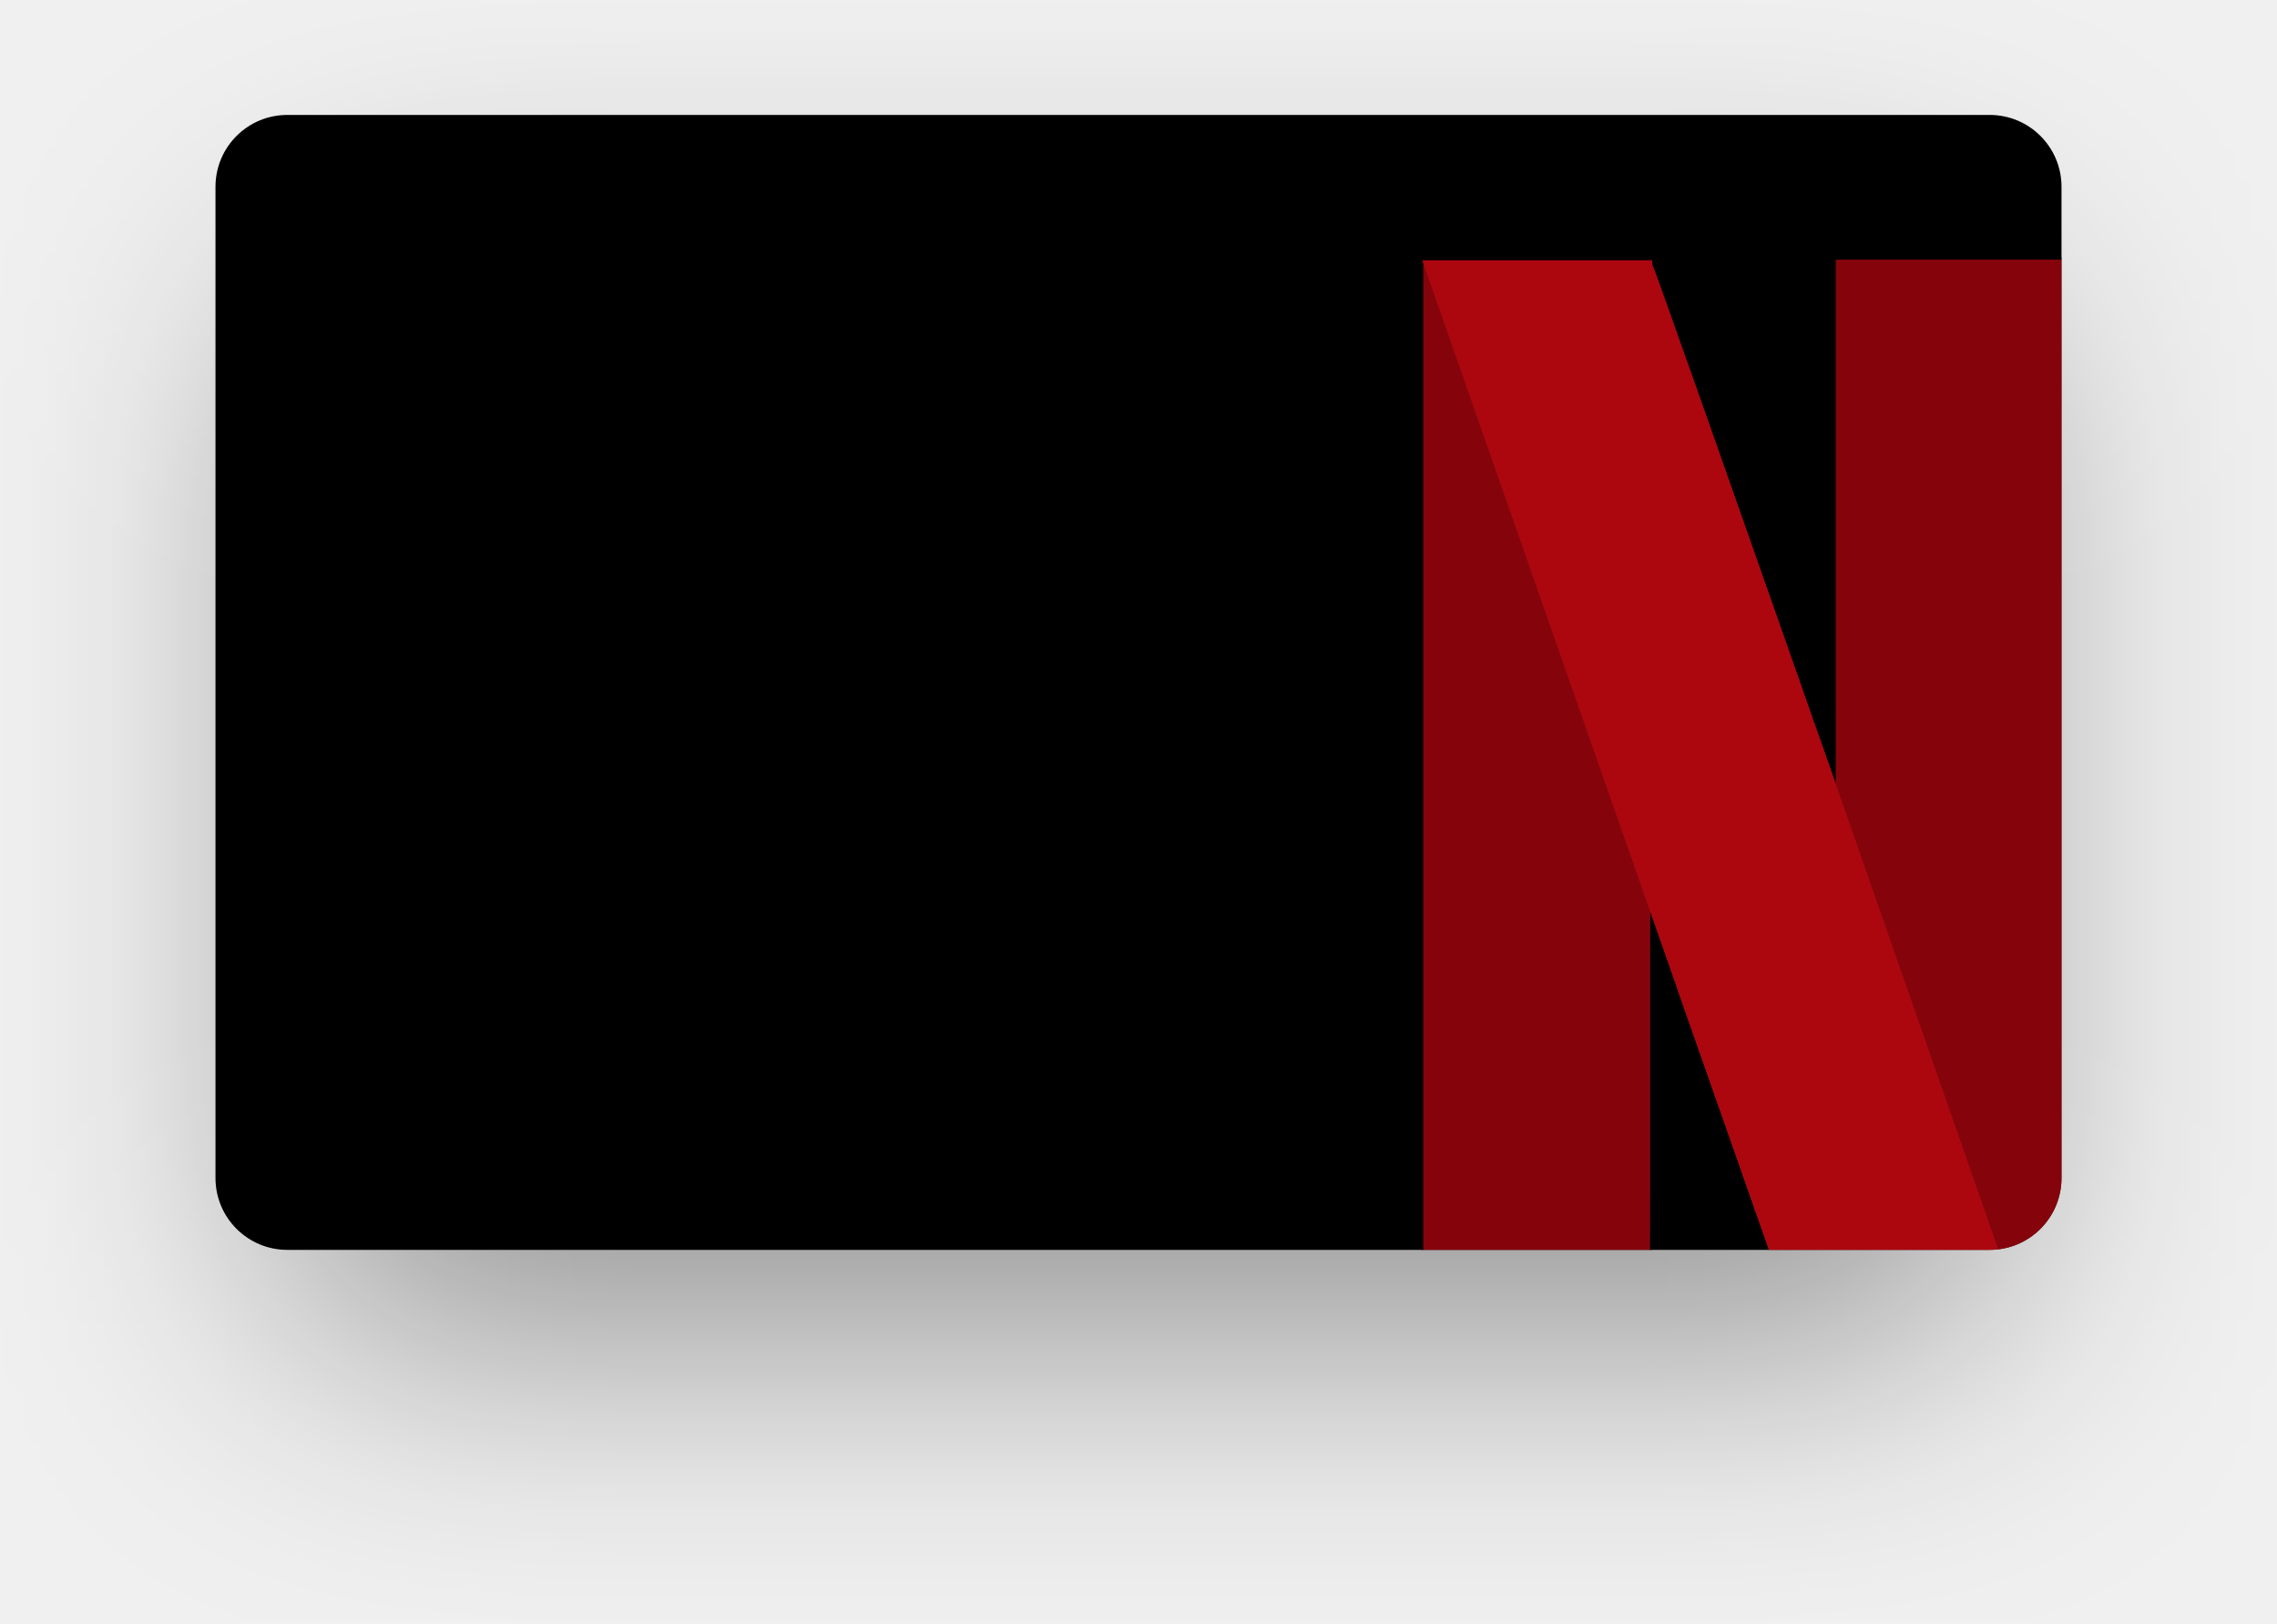
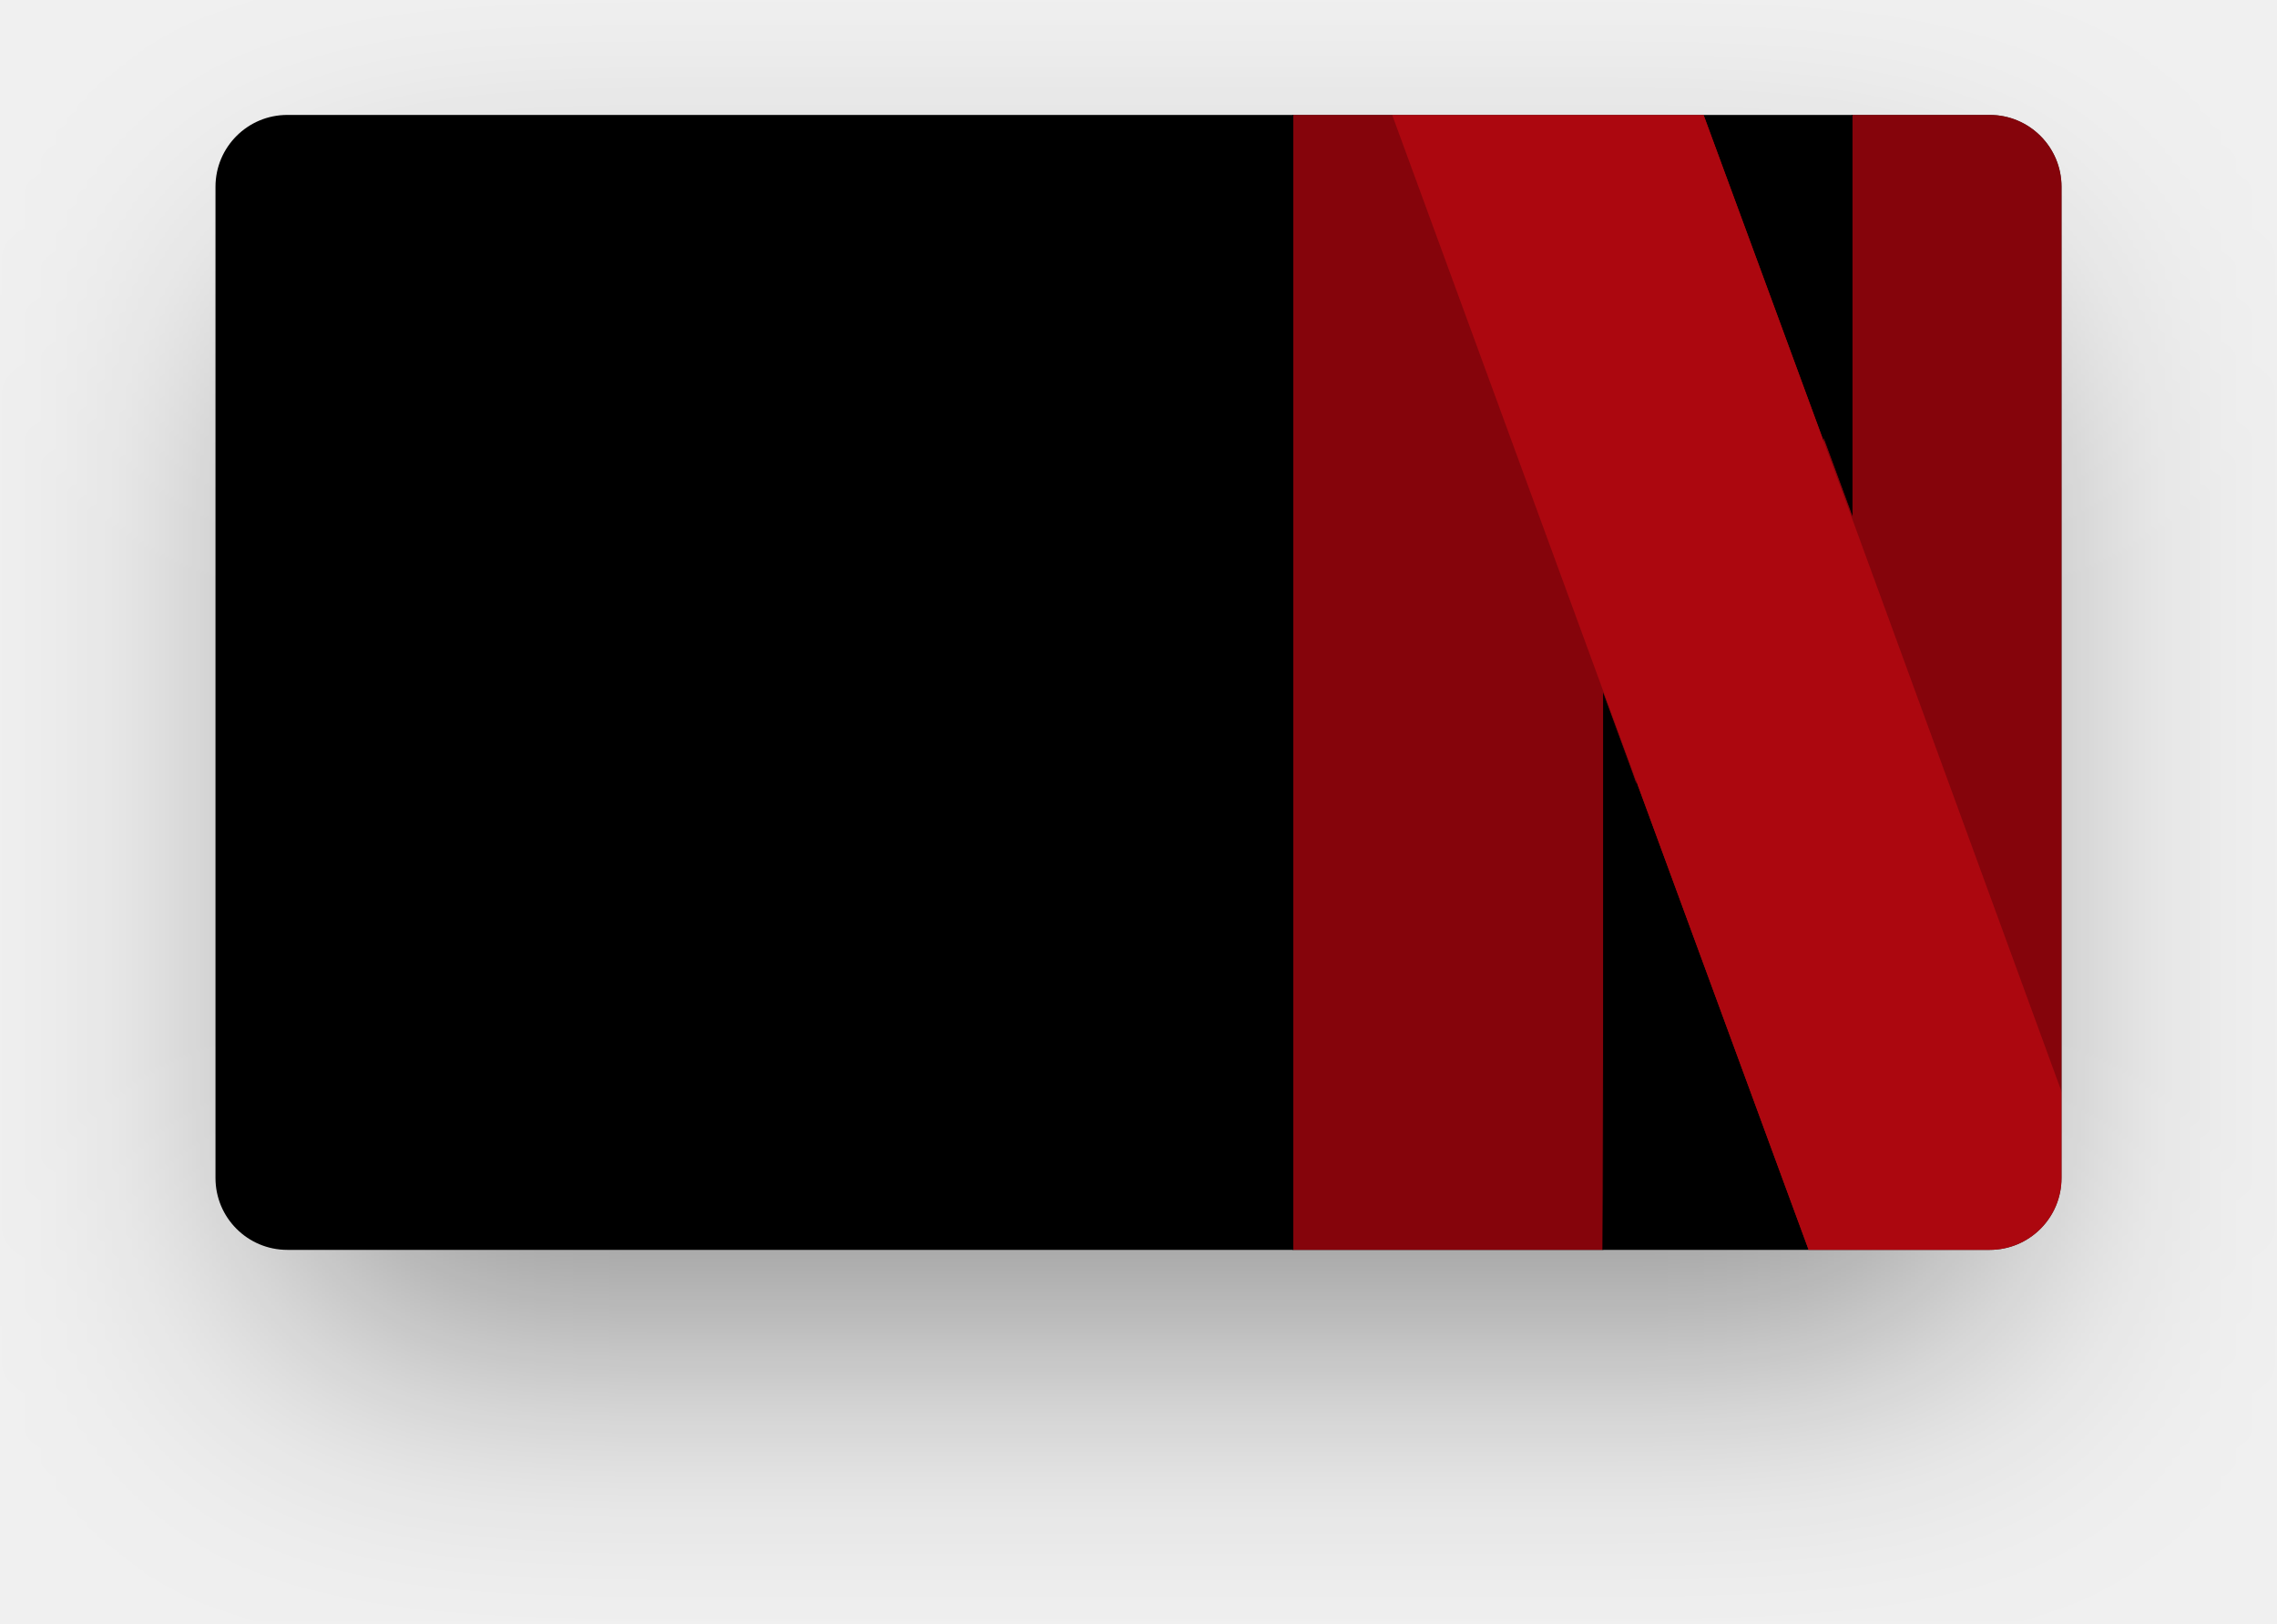
<svg xmlns="http://www.w3.org/2000/svg" width="317" height="226" viewBox="0 0 317 226" fill="none">
  <g filter="url(#filter0_f)">
    <rect x="40" y="40" width="237" height="145.704" rx="9.222" fill="black" fill-opacity="0.4" />
  </g>
  <g clip-path="url(#clip0)">
    <rect x="30" y="16" width="257" height="158" rx="10" fill="black" />
    <g opacity="0.75">
-       <path fill-rule="evenodd" clip-rule="evenodd" d="M255.426 36.326V72.203V108.243L252.476 99.861L248.685 180.094C252.412 190.726 254.421 196.401 254.453 196.401L259.185 196.695C266.995 197.086 276.685 197.902 284.01 198.815C285.081 198.995 286.165 199.082 287.251 199.076C287.251 199.076 287.251 162.286 287.251 117.538V36H255.49L255.426 36.326Z" fill="#B1060F" stroke="black" stroke-width="0.287" stroke-miterlimit="10" />
-       <path fill-rule="evenodd" clip-rule="evenodd" d="M198 36.227V117.765C198 162.578 198 199.303 198 199.303C198 199.303 200.852 199.075 204.093 198.683L214.269 197.672C217.769 197.379 228.237 196.694 229.469 196.694C229.825 196.694 229.825 194.835 229.89 162.154V127.647L232.418 134.855C232.807 135.997 232.936 136.323 233.293 137.432L237.117 57.199L235.788 53.48C232.871 44.642 230.246 37.14 230.019 36.814V36.227H198Z" fill="#B1060F" stroke="black" stroke-width="0.287" stroke-miterlimit="10" />
-       <path fill-rule="evenodd" clip-rule="evenodd" d="M198 36.227V81.888L230.019 167.405V162.154V127.647L232.547 134.855C246.645 175.005 254.196 196.531 254.261 196.596L258.993 196.889C266.803 197.281 276.493 198.096 283.817 199.009C284.888 199.189 285.973 199.276 287.058 199.27C287.058 199.27 287.058 181.234 287.058 155.827L255.395 63.624V72.365V108.404L252.446 100.022C249.594 91.868 247.65 86.389 236.08 53.48C232.871 44.642 230.246 37.14 230.019 36.814V36.227H198Z" fill="url(#paint0_radial)" />
-       <path fill-rule="evenodd" clip-rule="evenodd" d="M198 36.227L230.019 127.713L232.547 134.92C246.645 175.07 254.196 196.596 254.261 196.661L258.993 196.955C266.803 197.346 276.493 198.161 283.817 199.075C284.888 199.256 285.972 199.343 287.058 199.335L255.298 108.372L252.349 99.99C249.497 91.836 247.552 86.356 235.983 53.448C232.871 44.642 230.246 37.14 230.019 36.814V36.227H198Z" fill="#E50914" />
-       <path fill-rule="evenodd" clip-rule="evenodd" d="M255.426 36.326V72.203V108.243L252.476 99.861L248.685 180.094C252.412 190.726 254.421 196.401 254.453 196.401L259.185 196.695C266.995 197.086 276.685 197.902 284.01 198.815C285.081 198.995 286.165 199.082 287.251 199.076C287.251 199.076 287.251 162.286 287.251 117.538V36H255.49L255.426 36.326Z" fill="#B1060F" stroke="black" stroke-width="0.287" stroke-miterlimit="10" />
-       <path fill-rule="evenodd" clip-rule="evenodd" d="M198 36.227V117.765C198 162.578 198 199.303 198 199.303C198 199.303 200.852 199.075 204.093 198.683L214.269 197.672C217.769 197.379 228.237 196.694 229.469 196.694C229.825 196.694 229.825 194.835 229.89 162.154V127.647L232.418 134.855C232.807 135.997 232.936 136.323 233.293 137.432L237.117 57.199L235.788 53.48C232.871 44.642 230.246 37.14 230.019 36.814V36.227H198Z" fill="#B1060F" stroke="black" stroke-width="0.287" stroke-miterlimit="10" />
-       <path fill-rule="evenodd" clip-rule="evenodd" d="M198 36.227V81.888L230.019 167.405V162.154V127.647L232.547 134.855C246.645 175.005 254.196 196.531 254.261 196.596L258.993 196.889C266.803 197.281 276.493 198.096 283.817 199.009C284.888 199.189 285.973 199.276 287.058 199.27C287.058 199.27 287.058 181.234 287.058 155.827L255.395 63.624V72.365V108.404L252.446 100.022C249.594 91.868 247.65 86.389 236.08 53.48C232.871 44.642 230.246 37.14 230.019 36.814V36.227H198Z" fill="url(#paint1_radial)" />
-       <path fill-rule="evenodd" clip-rule="evenodd" d="M198 36.227L230.019 127.713L232.547 134.92C246.645 175.07 254.196 196.596 254.261 196.661L258.993 196.955C266.803 197.346 276.493 198.161 283.817 199.075C284.888 199.256 285.972 199.343 287.058 199.335L255.298 108.372L252.349 99.99C249.497 91.836 247.552 86.356 235.983 53.448C232.871 44.642 230.246 37.14 230.019 36.814V36.227H198Z" fill="#E50914" />
+       <path fill-rule="evenodd" clip-rule="evenodd" d="M257.854 -21.578V24.888V71.564L253.855 60.708L248.715 164.621C253.768 178.392 256.492 185.742 256.536 185.742L262.95 186.122C273.539 186.629 286.676 187.685 296.606 188.868C298.058 189.101 299.528 189.214 301 189.206C301 189.206 301 141.558 301 83.603V-22H257.942L257.854 -21.578Z" fill="#B1060F" stroke="black" stroke-width="0.106" stroke-miterlimit="10" />
+       <path fill-rule="evenodd" clip-rule="evenodd" d="M180 -21.706V83.897C180 141.936 180 189.5 180 189.5C180 189.5 183.866 189.204 188.26 188.697L202.056 187.388C206.802 187.008 220.993 186.121 222.663 186.121C223.146 186.121 223.146 183.713 223.234 141.387V96.696L226.661 106.031C227.188 107.51 227.364 107.932 227.847 109.368L233.032 5.455L231.23 0.64C227.276 -10.808 223.717 -20.523 223.41 -20.946V-21.706H180Z" fill="#B1060F" stroke="black" stroke-width="0.106" stroke-miterlimit="10" />
+       <path fill-rule="evenodd" clip-rule="evenodd" d="M180 -21.706V37.432L223.41 148.188V141.387V96.696L226.837 106.031C245.949 158.03 256.187 185.909 256.274 185.994L262.689 186.374C273.278 186.881 286.415 187.937 296.345 189.12C297.797 189.353 299.267 189.466 300.739 189.458C300.739 189.458 300.739 166.098 300.739 133.192L257.812 13.777V25.097V71.774L253.814 60.918C249.948 50.357 247.311 43.261 231.626 0.64C227.276 -10.808 223.717 -20.523 223.41 -20.946V-21.706H180Z" fill="url(#paint0_radial)" />
+       <path fill-rule="evenodd" clip-rule="evenodd" d="M180 -21.706L223.41 96.78L226.837 106.116C245.949 158.115 256.187 185.994 256.274 186.078L262.689 186.458C273.278 186.965 286.415 188.021 296.345 189.204C297.796 189.439 299.267 189.552 300.739 189.542L257.68 71.731L253.682 60.875C249.816 50.315 247.18 43.219 231.494 0.597C227.276 -10.808 223.717 -20.523 223.41 -20.946V-21.706H180Z" fill="#E50914" />
+       <path fill-rule="evenodd" clip-rule="evenodd" d="M257.854 -21.578V24.888V71.564L253.855 60.708L248.715 164.621C253.768 178.392 256.492 185.742 256.536 185.742L262.95 186.122C273.539 186.629 286.676 187.685 296.606 188.868C298.058 189.101 299.528 189.214 301 189.206C301 189.206 301 141.558 301 83.603V-22H257.942L257.854 -21.578Z" fill="#B1060F" stroke="black" stroke-width="0.106" stroke-miterlimit="10" />
+       <path fill-rule="evenodd" clip-rule="evenodd" d="M180 -21.706V83.897C180 141.936 180 189.5 180 189.5C180 189.5 183.866 189.204 188.26 188.697L202.056 187.388C206.802 187.008 220.993 186.121 222.663 186.121C223.146 186.121 223.146 183.713 223.234 141.387V96.696L226.661 106.031C227.188 107.51 227.364 107.932 227.847 109.368L233.032 5.455L231.23 0.64C227.276 -10.808 223.717 -20.523 223.41 -20.946V-21.706H180Z" fill="#B1060F" stroke="black" stroke-width="0.106" stroke-miterlimit="10" />
+       <path fill-rule="evenodd" clip-rule="evenodd" d="M180 -21.706V37.432L223.41 148.188V141.387V96.696L226.837 106.031C245.949 158.03 256.187 185.909 256.274 185.994L262.689 186.374C273.278 186.881 286.415 187.937 296.345 189.12C297.797 189.353 299.267 189.466 300.739 189.458C300.739 189.458 300.739 166.098 300.739 133.192L257.812 13.777V25.097V71.774L253.814 60.918C249.948 50.357 247.311 43.261 231.626 0.64C227.276 -10.808 223.717 -20.523 223.41 -20.946V-21.706H180Z" fill="url(#paint1_radial)" />
+       <path fill-rule="evenodd" clip-rule="evenodd" d="M180 -21.706L223.41 96.78L226.837 106.116C245.949 158.115 256.187 185.994 256.274 186.078L262.689 186.458C273.278 186.965 286.415 188.021 296.345 189.204C297.796 189.439 299.267 189.552 300.739 189.542L257.68 71.731L253.682 60.875C249.816 50.315 247.18 43.219 231.494 0.597C227.276 -10.808 223.717 -20.523 223.41 -20.946V-21.706H180Z" fill="#E50914" />
    </g>
  </g>
  <defs>
    <filter id="filter0_f" x="0" y="0" width="317" height="225.704" filterUnits="userSpaceOnUse" color-interpolation-filters="sRGB">
      <feFlood flood-opacity="0" result="BackgroundImageFix" />
      <feBlend mode="normal" in="SourceGraphic" in2="BackgroundImageFix" result="shape" />
      <feGaussianBlur stdDeviation="20" result="effect1_foregroundBlur" />
    </filter>
-     <radialGradient id="paint0_radial" cx="0" cy="0" r="1" gradientUnits="userSpaceOnUse" gradientTransform="translate(319.09 189.172) rotate(-18.5446) scale(20.3603 745.57)">
+     <radialGradient id="paint0_radial" cx="0" cy="0" r="1" gradientUnits="userSpaceOnUse" gradientTransform="translate(344.165 176.379) rotate(-17.769) scale(27.4807 969.913)">
      <stop />
      <stop offset="1" stop-opacity="0" />
    </radialGradient>
-     <radialGradient id="paint1_radial" cx="0" cy="0" r="1" gradientUnits="userSpaceOnUse" gradientTransform="translate(319.09 189.172) rotate(-18.5446) scale(20.3603 745.57)">
+     <radialGradient id="paint1_radial" cx="0" cy="0" r="1" gradientUnits="userSpaceOnUse" gradientTransform="translate(344.165 176.379) rotate(-17.769) scale(27.4807 969.913)">
      <stop />
      <stop offset="1" stop-opacity="0" />
    </radialGradient>
    <clipPath id="clip0">
      <rect x="30" y="16" width="257" height="158" rx="10" fill="white" />
    </clipPath>
  </defs>
</svg>
